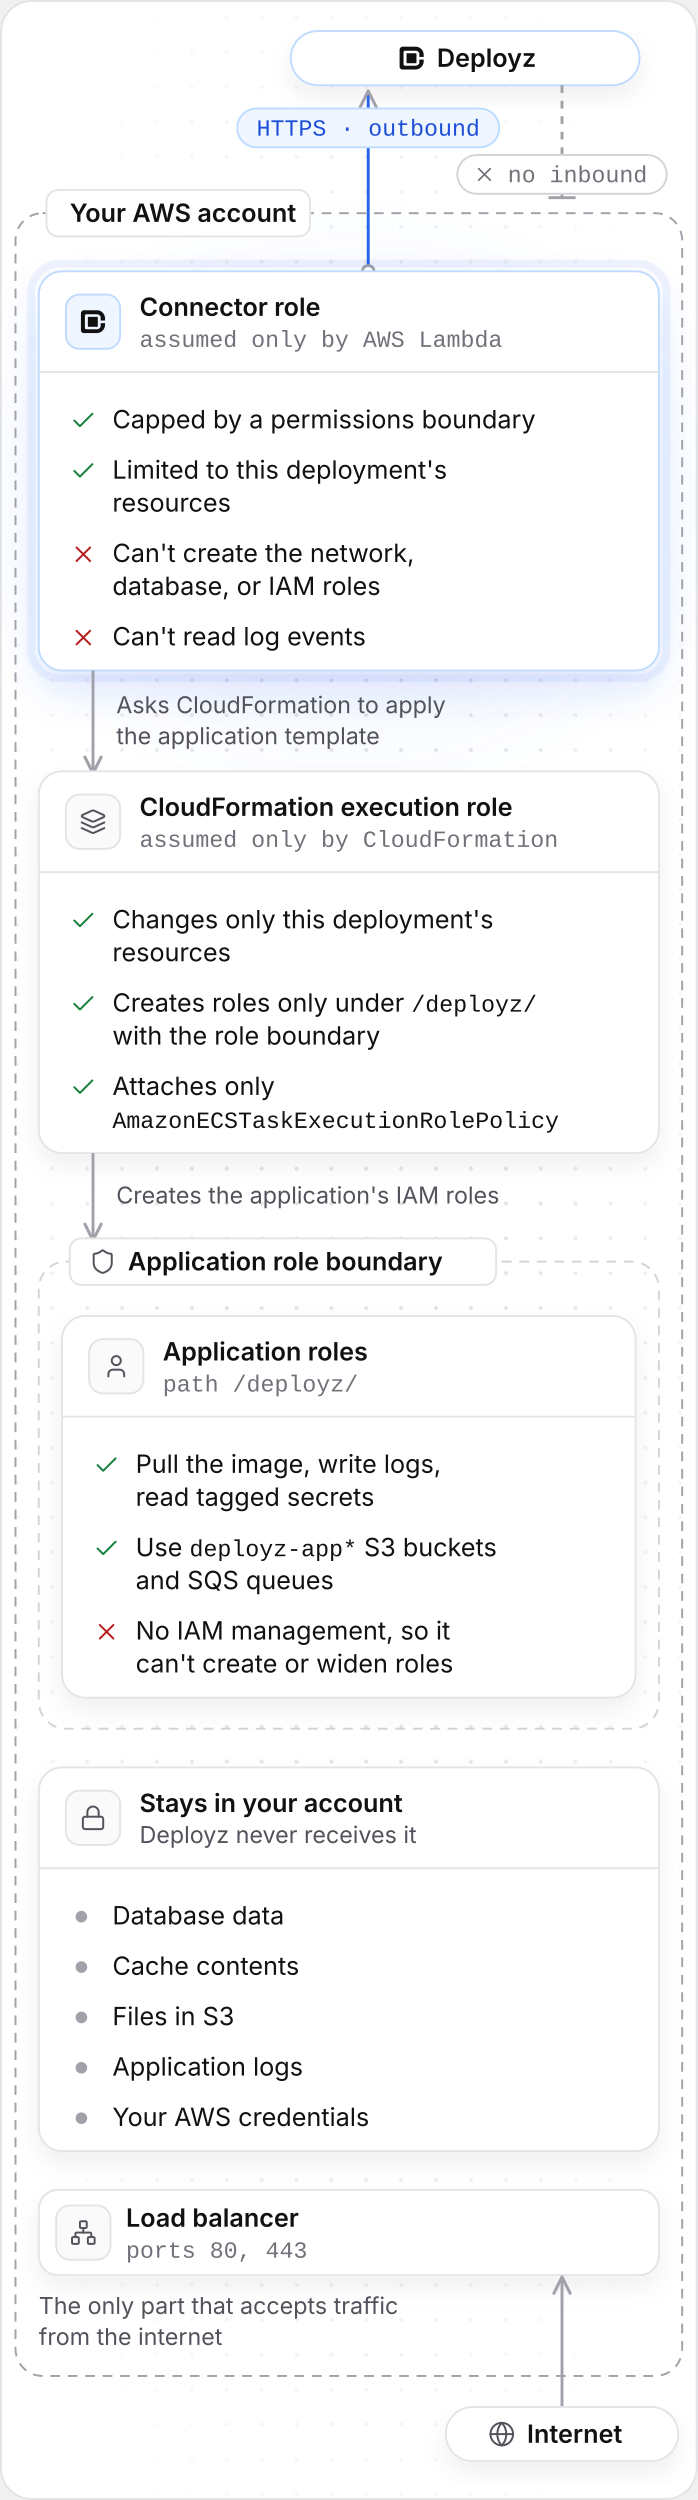
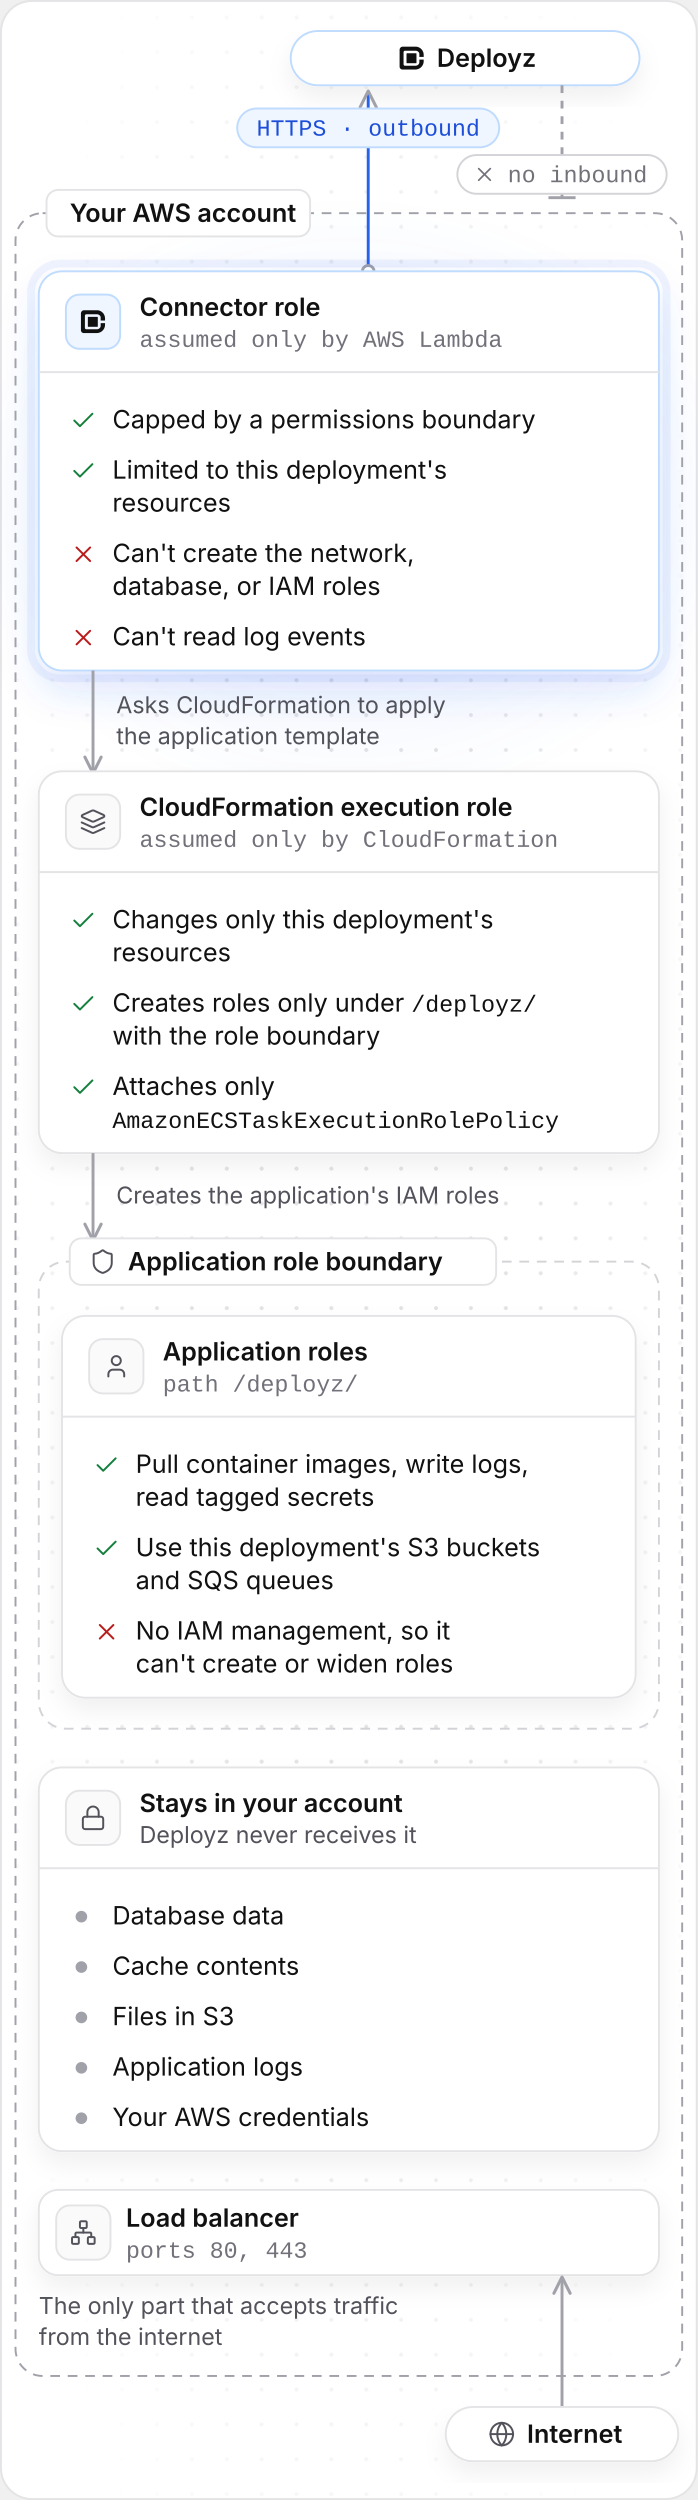
<svg xmlns="http://www.w3.org/2000/svg" width="360" height="1290" viewBox="0 0 360 1290" role="img" aria-labelledby="title desc">
  <defs>
    <style>
      text { font-family: Inter, "Inter Variable", ui-sans-serif, system-ui, -apple-system, "Segoe UI", sans-serif; fill: #111111; }
      .title { font-size: 13px; font-weight: 600; }
      .heading { font-size: 15px; font-weight: 600; letter-spacing: -0.01em; }
      .body { font-size: 13px; fill: #111111; }
      .label { font-size: 12px; font-weight: 600; fill: #52525B; }
      .note { font-size: 12px; fill: #52525B; }
      .badge { font-size: 12px; font-weight: 500; }
      .num { font-size: 12px; font-weight: 600; fill: #FFFFFF; }
      .mono { font-family: ui-monospace, SFMono-Regular, Menlo, Consolas, "Liberation Mono", monospace; font-size: 12px; fill: #71717A; }
      .mono-dark { font-family: ui-monospace, SFMono-Regular, Menlo, Consolas, "Liberation Mono", monospace; font-size: 12px; fill: #111111; }
      .mono-brand { font-family: ui-monospace, SFMono-Regular, Menlo, Consolas, "Liberation Mono", monospace; font-size: 12px; fill: #1D4ED8; }
      .boundary { fill: none; stroke: #A1A1AA; stroke-width: 1; stroke-dasharray: 5 4; }
      .tag { fill: #FFFFFF; stroke: #E4E4E7; }
      .band { fill: #FAFAFA; stroke: #E4E4E7; }
      .tile { fill: #FFFFFF; stroke: #E4E4E7; }
      .tile-optional { fill: #FFFFFF; stroke: #A1A1AA; stroke-dasharray: 4 3; }
      .icon-tile { fill: #FAFAFA; stroke: #E4E4E7; }
      .icon { fill: none; stroke: #52525B; stroke-width: 1.75; stroke-linecap: round; stroke-linejoin: round; }
      .track { fill: none; stroke: #A1A1AA; stroke-width: 1.5; }
      .track-dashed { fill: none; stroke: #A1A1AA; stroke-width: 1.5; stroke-dasharray: 4 4; }
      .beam { fill: none; stroke: #2563EB; stroke-width: 1.5; }
      .port { fill: #FFFFFF; stroke: #A1A1AA; stroke-width: 1.5; }
      .port-brand { fill: #FFFFFF; stroke: #2563EB; stroke-width: 1.5; }
    </style>
    <pattern id="dots" width="18" height="18" patternUnits="userSpaceOnUse">
      <circle cx="9" cy="9" r="1" fill="#D4D4D8" />
    </pattern>
    <radialGradient id="fade" cx="50%" cy="50%" r="60%">
      <stop offset="40%" stop-color="#FFFFFF" />
      <stop offset="100%" stop-color="#000000" />
    </radialGradient>
    <mask id="fade-mask">
      <rect width="360" height="1290" fill="url(#fade)" />
    </mask>
    <radialGradient id="light" cx="50%" cy="50%" r="50%">
      <stop offset="0%" stop-color="#2563EB" stop-opacity="0.10" />
      <stop offset="100%" stop-color="#2563EB" stop-opacity="0" />
    </radialGradient>
    <filter id="shadow" x="-10%" y="-20%" width="120%" height="160%">
      <feDropShadow dx="0" dy="1" stdDeviation="1" flood-color="#111111" flood-opacity="0.04" />
      <feDropShadow dx="0" dy="6" stdDeviation="6" flood-color="#111111" flood-opacity="0.06" />
    </filter>
    <filter id="shadow-brand" x="-10%" y="-10%" width="120%" height="130%">
      <feDropShadow dx="0" dy="1" stdDeviation="1" flood-color="#111111" flood-opacity="0.04" />
      <feDropShadow dx="0" dy="10" stdDeviation="10" flood-color="#2563EB" flood-opacity="0.14" />
    </filter>
    <marker id="arrow" viewBox="0 0 10 10" refX="8" refY="5" markerWidth="7" markerHeight="7" orient="auto-start-reverse">
      <path d="M1 1L9 5L1 9" fill="none" stroke="#A1A1AA" stroke-width="1.5" stroke-linecap="round" stroke-linejoin="round" />
    </marker>
    <marker id="arrow-brand" viewBox="0 0 10 10" refX="8" refY="5" markerWidth="7" markerHeight="7" orient="auto-start-reverse">
      <path d="M1 1L9 5L1 9" fill="none" stroke="#2563EB" stroke-width="1.5" stroke-linecap="round" stroke-linejoin="round" />
    </marker>
    <symbol id="mark" viewBox="0 0 349 349">
      <path d="M 111 113 L 109 115 L 109 116 L 108 117 L 108 236 L 110 238 L 110 239 L 111 239 L 112 240 L 232 240 L 233 239 L 234 239 L 236 236 L 236 116 L 235 115 L 235 114 L 234 114 L 231 112 L 114 112 L 113 113 ZM 27 43 L 27 44 L 23 49 L 23 51 L 22 52 L 22 53 L 21 54 L 21 56 L 20 57 L 20 61 L 19 62 L 19 290 L 20 291 L 20 294 L 21 295 L 21 297 L 22 298 L 22 299 L 23 300 L 24 303 L 26 305 L 26 306 L 34 314 L 37 315 L 39 317 L 41 317 L 44 319 L 46 319 L 47 320 L 50 320 L 51 321 L 229 321 L 230 320 L 237 320 L 238 319 L 243 319 L 244 318 L 247 318 L 248 317 L 250 317 L 251 316 L 253 316 L 254 315 L 257 315 L 258 314 L 259 314 L 260 313 L 262 313 L 267 310 L 269 310 L 270 309 L 271 309 L 273 307 L 274 307 L 275 306 L 278 305 L 280 303 L 281 303 L 283 301 L 284 301 L 288 297 L 289 297 L 297 289 L 298 289 L 300 287 L 300 286 L 306 280 L 306 279 L 308 277 L 308 276 L 311 273 L 311 272 L 313 270 L 314 267 L 316 265 L 316 264 L 317 263 L 317 262 L 318 261 L 318 260 L 321 255 L 321 253 L 322 252 L 322 250 L 323 249 L 323 247 L 324 246 L 324 244 L 325 243 L 325 241 L 326 240 L 326 236 L 327 235 L 327 231 L 328 230 L 328 219 L 329 218 L 329 194 L 328 193 L 274 193 L 273 194 L 273 234 L 272 235 L 272 238 L 271 239 L 271 241 L 270 242 L 270 243 L 269 244 L 268 247 L 264 252 L 264 253 L 256 261 L 255 261 L 252 264 L 251 264 L 250 265 L 249 265 L 244 268 L 242 268 L 241 269 L 239 269 L 238 270 L 236 270 L 235 271 L 230 271 L 229 272 L 85 272 L 84 271 L 82 271 L 81 270 L 78 269 L 73 264 L 73 263 L 71 260 L 71 258 L 70 257 L 70 94 L 71 93 L 71 91 L 72 90 L 73 87 L 78 82 L 79 82 L 82 80 L 84 80 L 85 79 L 230 79 L 231 80 L 236 80 L 237 81 L 240 81 L 241 82 L 243 82 L 244 83 L 246 83 L 247 84 L 250 85 L 255 89 L 256 89 L 266 99 L 266 100 L 268 102 L 268 103 L 271 108 L 271 110 L 272 111 L 272 114 L 273 115 L 273 159 L 329 159 L 329 129 L 328 128 L 328 118 L 327 117 L 327 112 L 326 111 L 326 107 L 325 106 L 325 104 L 324 103 L 324 100 L 323 99 L 323 97 L 321 94 L 321 92 L 320 91 L 320 90 L 319 89 L 319 88 L 318 87 L 318 86 L 317 85 L 317 84 L 316 83 L 316 82 L 315 81 L 315 80 L 314 79 L 313 76 L 311 74 L 311 73 L 309 71 L 309 70 L 306 67 L 306 66 L 290 50 L 289 50 L 286 47 L 285 47 L 282 44 L 281 44 L 279 42 L 278 42 L 277 41 L 276 41 L 275 40 L 274 40 L 273 39 L 272 39 L 271 38 L 270 38 L 269 37 L 268 37 L 267 36 L 266 36 L 261 33 L 259 33 L 258 32 L 256 32 L 255 31 L 252 31 L 251 30 L 248 30 L 247 29 L 244 29 L 243 28 L 237 28 L 236 27 L 53 27 L 52 28 L 49 28 L 48 29 L 46 29 L 45 30 L 43 30 L 42 31 L 39 32 L 37 34 L 36 34 Z" fill="#111111" fill-rule="evenodd" />
    </symbol>
    <symbol id="i-check" viewBox="0 0 24 24">
      <path d="M20 6 9 17l-5-5" />
    </symbol>
    <symbol id="i-globe" viewBox="0 0 24 24">
      <circle cx="12" cy="12" r="10" />
      <path d="M12 2a14.5 14.5 0 0 0 0 20 14.5 14.5 0 0 0 0-20" />
      <path d="M2 12h20" />
    </symbol>
    <symbol id="i-layers" viewBox="0 0 24 24">
      <path d="m12.83 2.18a2 2 0 0 0-1.66 0L2.6 6.08a1 1 0 0 0 0 1.83l8.58 3.91a2 2 0 0 0 1.66 0l8.58-3.9a1 1 0 0 0 0-1.83Z" />
      <path d="m22 17.65-9.17 4.16a2 2 0 0 1-1.66 0L2 17.65" />
      <path d="m22 12.65-9.17 4.16a2 2 0 0 1-1.66 0L2 12.65" />
    </symbol>
    <symbol id="i-lock" viewBox="0 0 24 24">
      <rect width="18" height="11" x="3" y="11" rx="2" ry="2" />
      <path d="M7 11V7a5 5 0 0 1 10 0v4" />
    </symbol>
    <symbol id="i-network" viewBox="0 0 24 24">
      <rect x="16" y="16" width="6" height="6" rx="1" />
      <rect x="2" y="16" width="6" height="6" rx="1" />
      <rect x="9" y="2" width="6" height="6" rx="1" />
      <path d="M5 16v-3a1 1 0 0 1 1-1h12a1 1 0 0 1 1 1v3" />
      <path d="M12 12V8" />
    </symbol>
    <symbol id="i-shield" viewBox="0 0 24 24">
      <path d="M20 13c0 5-3.5 7.5-7.66 8.95a1 1 0 0 1-.67-.01C7.5 20.5 4 18 4 13V6a1 1 0 0 1 1-1c2 0 4.5-1.2 6.24-2.72a1.17 1.17 0 0 1 1.52 0C14.51 3.81 17 5 19 5a1 1 0 0 1 1 1z" />
    </symbol>
    <symbol id="i-user" viewBox="0 0 24 24">
      <path d="M19 21v-2a4 4 0 0 0-4-4H9a4 4 0 0 0-4 4v2" />
      <circle cx="12" cy="7" r="4" />
    </symbol>
    <symbol id="i-x" viewBox="0 0 24 24">
      <path d="M18 6 6 18" />
      <path d="m6 6 12 12" />
    </symbol>
  </defs>
  <g id="stage">
    <rect x="0.5" y="0.5" width="359" height="1289" rx="16" fill="#FFFFFF" stroke="#E4E4E7" />
    <rect x="1" y="1" width="358" height="1288" rx="16" fill="url(#dots)" mask="url(#fade-mask)" opacity="0.7" />
    <ellipse cx="180" cy="260" rx="200" ry="160" fill="url(#light)" />
  </g>
  <g id="deployz">
    <rect x="150" y="16" width="180" height="28" rx="14" style="fill:#FFFFFF;stroke:#BFDBFE" filter="url(#shadow)" />
    <use href="#mark" x="205.43" y="23" width="14" height="14" />
    <text class="title" x="225.43" y="34.5">Deployz</text>
  </g>
  <g id="beam-outbound">
    <line class="beam" x1="190" y1="140" x2="190" y2="48" marker-end="url(#arrow)" />
    <circle class="port" cx="190" cy="140" r="3" />
    <rect x="122.4" y="56" width="135.2" height="20" rx="10" style="fill:#EFF6FF;stroke:#BFDBFE" />
    <text class="mono-brand" x="190" y="70" text-anchor="middle">HTTPS · outbound</text>
  </g>
  <g id="beam-no-inbound">
    <line class="track-dashed" x1="290" y1="44" x2="290" y2="102" />
    <line class="track" x1="283" y1="102" x2="297" y2="102" />
    <rect x="236" y="80" width="108" height="20" rx="10" style="fill:#FFFFFF;stroke:#D4D4D8" />
    <use href="#i-x" class="icon" x="244" y="84" width="12" height="12" style="stroke:#71717A" />
    <text class="mono" x="298" y="94" text-anchor="middle">no inbound</text>
  </g>
  <g id="connector-role">
    <rect x="16" y="136" width="328" height="214" rx="15" style="fill:none;stroke:#2563EB;stroke-opacity:0.07;stroke-width:4" />
    <rect x="20" y="140" width="320" height="206" rx="12" style="fill:#FFFFFF;stroke:#BFDBFE" filter="url(#shadow-brand)" />
    <rect x="34" y="152" width="28" height="28" rx="7" style="fill:#EFF6FF;stroke:#BFDBFE" />
    <use href="#mark" x="41" y="159" width="14" height="14" />
    <text class="title" x="72" y="163">Connector role</text>
    <text class="mono" x="72" y="179">assumed only by AWS Lambda</text>
    <line x1="20" y1="192" x2="340" y2="192" stroke="#E4E4E7" />
    <use href="#i-check" class="icon" x="36" y="210" width="14" height="14" style="stroke:#15803D" />
    <text class="body" x="58" y="221">Capped by a permissions boundary</text>
    <use href="#i-check" class="icon" x="36" y="236" width="14" height="14" style="stroke:#15803D" />
    <text class="body" x="58" y="247">Limited to this deployment's</text>
    <text class="body" x="58" y="264">resources</text>
    <use href="#i-x" class="icon" x="36" y="279" width="14" height="14" style="stroke:#B91C1C" />
    <text class="body" x="58" y="290">Can't create the network,</text>
    <text class="body" x="58" y="307">database, or IAM roles</text>
    <use href="#i-x" class="icon" x="36" y="322" width="14" height="14" style="stroke:#B91C1C" />
    <text class="body" x="58" y="333">Can't read log events</text>
  </g>
  <g id="arrow-cloudformation">
    <line class="track" x1="48" y1="346" x2="48" y2="398" marker-end="url(#arrow)" />
    <text class="note" x="60" y="368">Asks CloudFormation to apply</text>
    <text class="note" x="60" y="384">the application template</text>
  </g>
  <g id="execution-role">
    <rect class="tile" x="20" y="398" width="320" height="197" rx="12" filter="url(#shadow)" />
    <rect x="34" y="410" width="28" height="28" rx="7" class="icon-tile" />
    <use href="#i-layers" class="icon" x="41" y="417" width="14" height="14" />
    <text class="title" x="72" y="421">CloudFormation execution role</text>
    <text class="mono" x="72" y="437">assumed only by CloudFormation</text>
    <line x1="20" y1="450" x2="340" y2="450" stroke="#E4E4E7" />
    <use href="#i-check" class="icon" x="36" y="468" width="14" height="14" style="stroke:#15803D" />
    <text class="body" x="58" y="479">Changes only this deployment's</text>
    <text class="body" x="58" y="496">resources</text>
    <use href="#i-check" class="icon" x="36" y="511" width="14" height="14" style="stroke:#15803D" />
    <text class="body" x="58" y="522">Creates roles only under <tspan class="mono-dark">/deployz/</tspan>
    </text>
    <text class="body" x="58" y="539">with the role boundary</text>
    <use href="#i-check" class="icon" x="36" y="554" width="14" height="14" style="stroke:#15803D" />
    <text class="body" x="58" y="565">Attaches only</text>
    <text class="body" x="58" y="582">
      <tspan class="mono-dark">AmazonECSTaskExecutionRolePolicy</tspan>
    </text>
  </g>
  <g id="arrow-creates">
    <line class="track" x1="48" y1="595" x2="48" y2="639" marker-end="url(#arrow)" />
    <text class="note" x="60" y="621">Creates the application's IAM roles</text>
  </g>
  <g id="application-role-boundary">
    <rect class="boundary" x="20" y="651" width="320" height="241" rx="14" style="stroke:#D4D4D8" />
    <rect class="tag" x="36" y="639" width="220" height="24" rx="6" />
    <use href="#i-shield" class="icon" x="46" y="644" width="14" height="14" />
    <text class="title" x="66" y="655.5">Application role boundary</text>
    <rect class="tile" x="32" y="679" width="296" height="197" rx="12" filter="url(#shadow)" />
    <rect x="46" y="691" width="28" height="28" rx="7" class="icon-tile" />
    <use href="#i-user" class="icon" x="53" y="698" width="14" height="14" />
    <text class="title" x="84" y="702">Application roles</text>
    <text class="mono" x="84" y="718">path /deployz/</text>
    <line x1="32" y1="731" x2="328" y2="731" stroke="#E4E4E7" />
    <use href="#i-check" class="icon" x="48" y="749" width="14" height="14" style="stroke:#15803D" />
-     <text class="body" x="70" y="760">Pull the image, write logs,</text>
+     <text class="body" x="70" y="760">Pull container images, write logs,</text>
    <text class="body" x="70" y="777">read tagged secrets</text>
    <use href="#i-check" class="icon" x="48" y="792" width="14" height="14" style="stroke:#15803D" />
-     <text class="body" x="70" y="803">Use <tspan class="mono-dark">deployz-app*</tspan> S3 buckets</text>
+     <text class="body" x="70" y="803">Use this deployment's S3 buckets</text>
    <text class="body" x="70" y="820">and SQS queues</text>
    <use href="#i-x" class="icon" x="48" y="835" width="14" height="14" style="stroke:#B91C1C" />
    <text class="body" x="70" y="846">No IAM management, so it</text>
    <text class="body" x="70" y="863">can't create or widen roles</text>
  </g>
  <g id="stays-in-account">
    <rect class="tile" x="20" y="912" width="320" height="198" rx="12" filter="url(#shadow)" />
    <rect x="34" y="924" width="28" height="28" rx="7" class="icon-tile" />
    <use href="#i-lock" class="icon" x="41" y="931" width="14" height="14" />
    <text class="title" x="72" y="935">Stays in your account</text>
    <text class="note" x="72" y="951">Deployz never receives it</text>
    <line x1="20" y1="964" x2="340" y2="964" stroke="#E4E4E7" />
    <rect x="39" y="986" width="6" height="6" rx="3" style="fill:#A1A1AA" />
    <text class="body" x="58" y="993">Database data</text>
    <rect x="39" y="1012" width="6" height="6" rx="3" style="fill:#A1A1AA" />
    <text class="body" x="58" y="1019">Cache contents</text>
    <rect x="39" y="1038" width="6" height="6" rx="3" style="fill:#A1A1AA" />
    <text class="body" x="58" y="1045">Files in S3</text>
    <rect x="39" y="1064" width="6" height="6" rx="3" style="fill:#A1A1AA" />
    <text class="body" x="58" y="1071">Application logs</text>
    <rect x="39" y="1090" width="6" height="6" rx="3" style="fill:#A1A1AA" />
    <text class="body" x="58" y="1097">Your AWS credentials</text>
  </g>
  <g id="load-balancer">
    <rect class="tile" x="20" y="1130" width="320" height="44" rx="10" filter="url(#shadow)" />
    <rect x="29" y="1138" width="28" height="28" rx="7" class="icon-tile" />
    <use href="#i-network" class="icon" x="36" y="1145" width="14" height="14" />
    <text class="title" x="65" y="1149">Load balancer</text>
    <text class="mono" x="65" y="1165">ports 80, 443</text>
    <text class="note" x="20" y="1194">The only part that accepts traffic</text>
    <text class="note" x="20" y="1210">from the internet</text>
    <line class="track" x1="290" y1="1242" x2="290" y2="1176" marker-end="url(#arrow)" />
  </g>
  <g id="account">
    <rect class="boundary" x="8" y="110" width="344" height="1116" rx="14" />
    <rect class="tag" x="24" y="98" width="136" height="24" rx="6" />
    <text class="title" x="36" y="114.5">Your AWS account</text>
  </g>
  <g id="internet">
    <rect x="230" y="1242" width="120" height="28" rx="14" style="fill:#FFFFFF;stroke:#E4E4E7" filter="url(#shadow)" />
    <use href="#i-globe" class="icon" x="251.92" y="1249" width="14" height="14" />
    <text class="title" x="271.92" y="1260.5">Internet</text>
  </g>
</svg>
